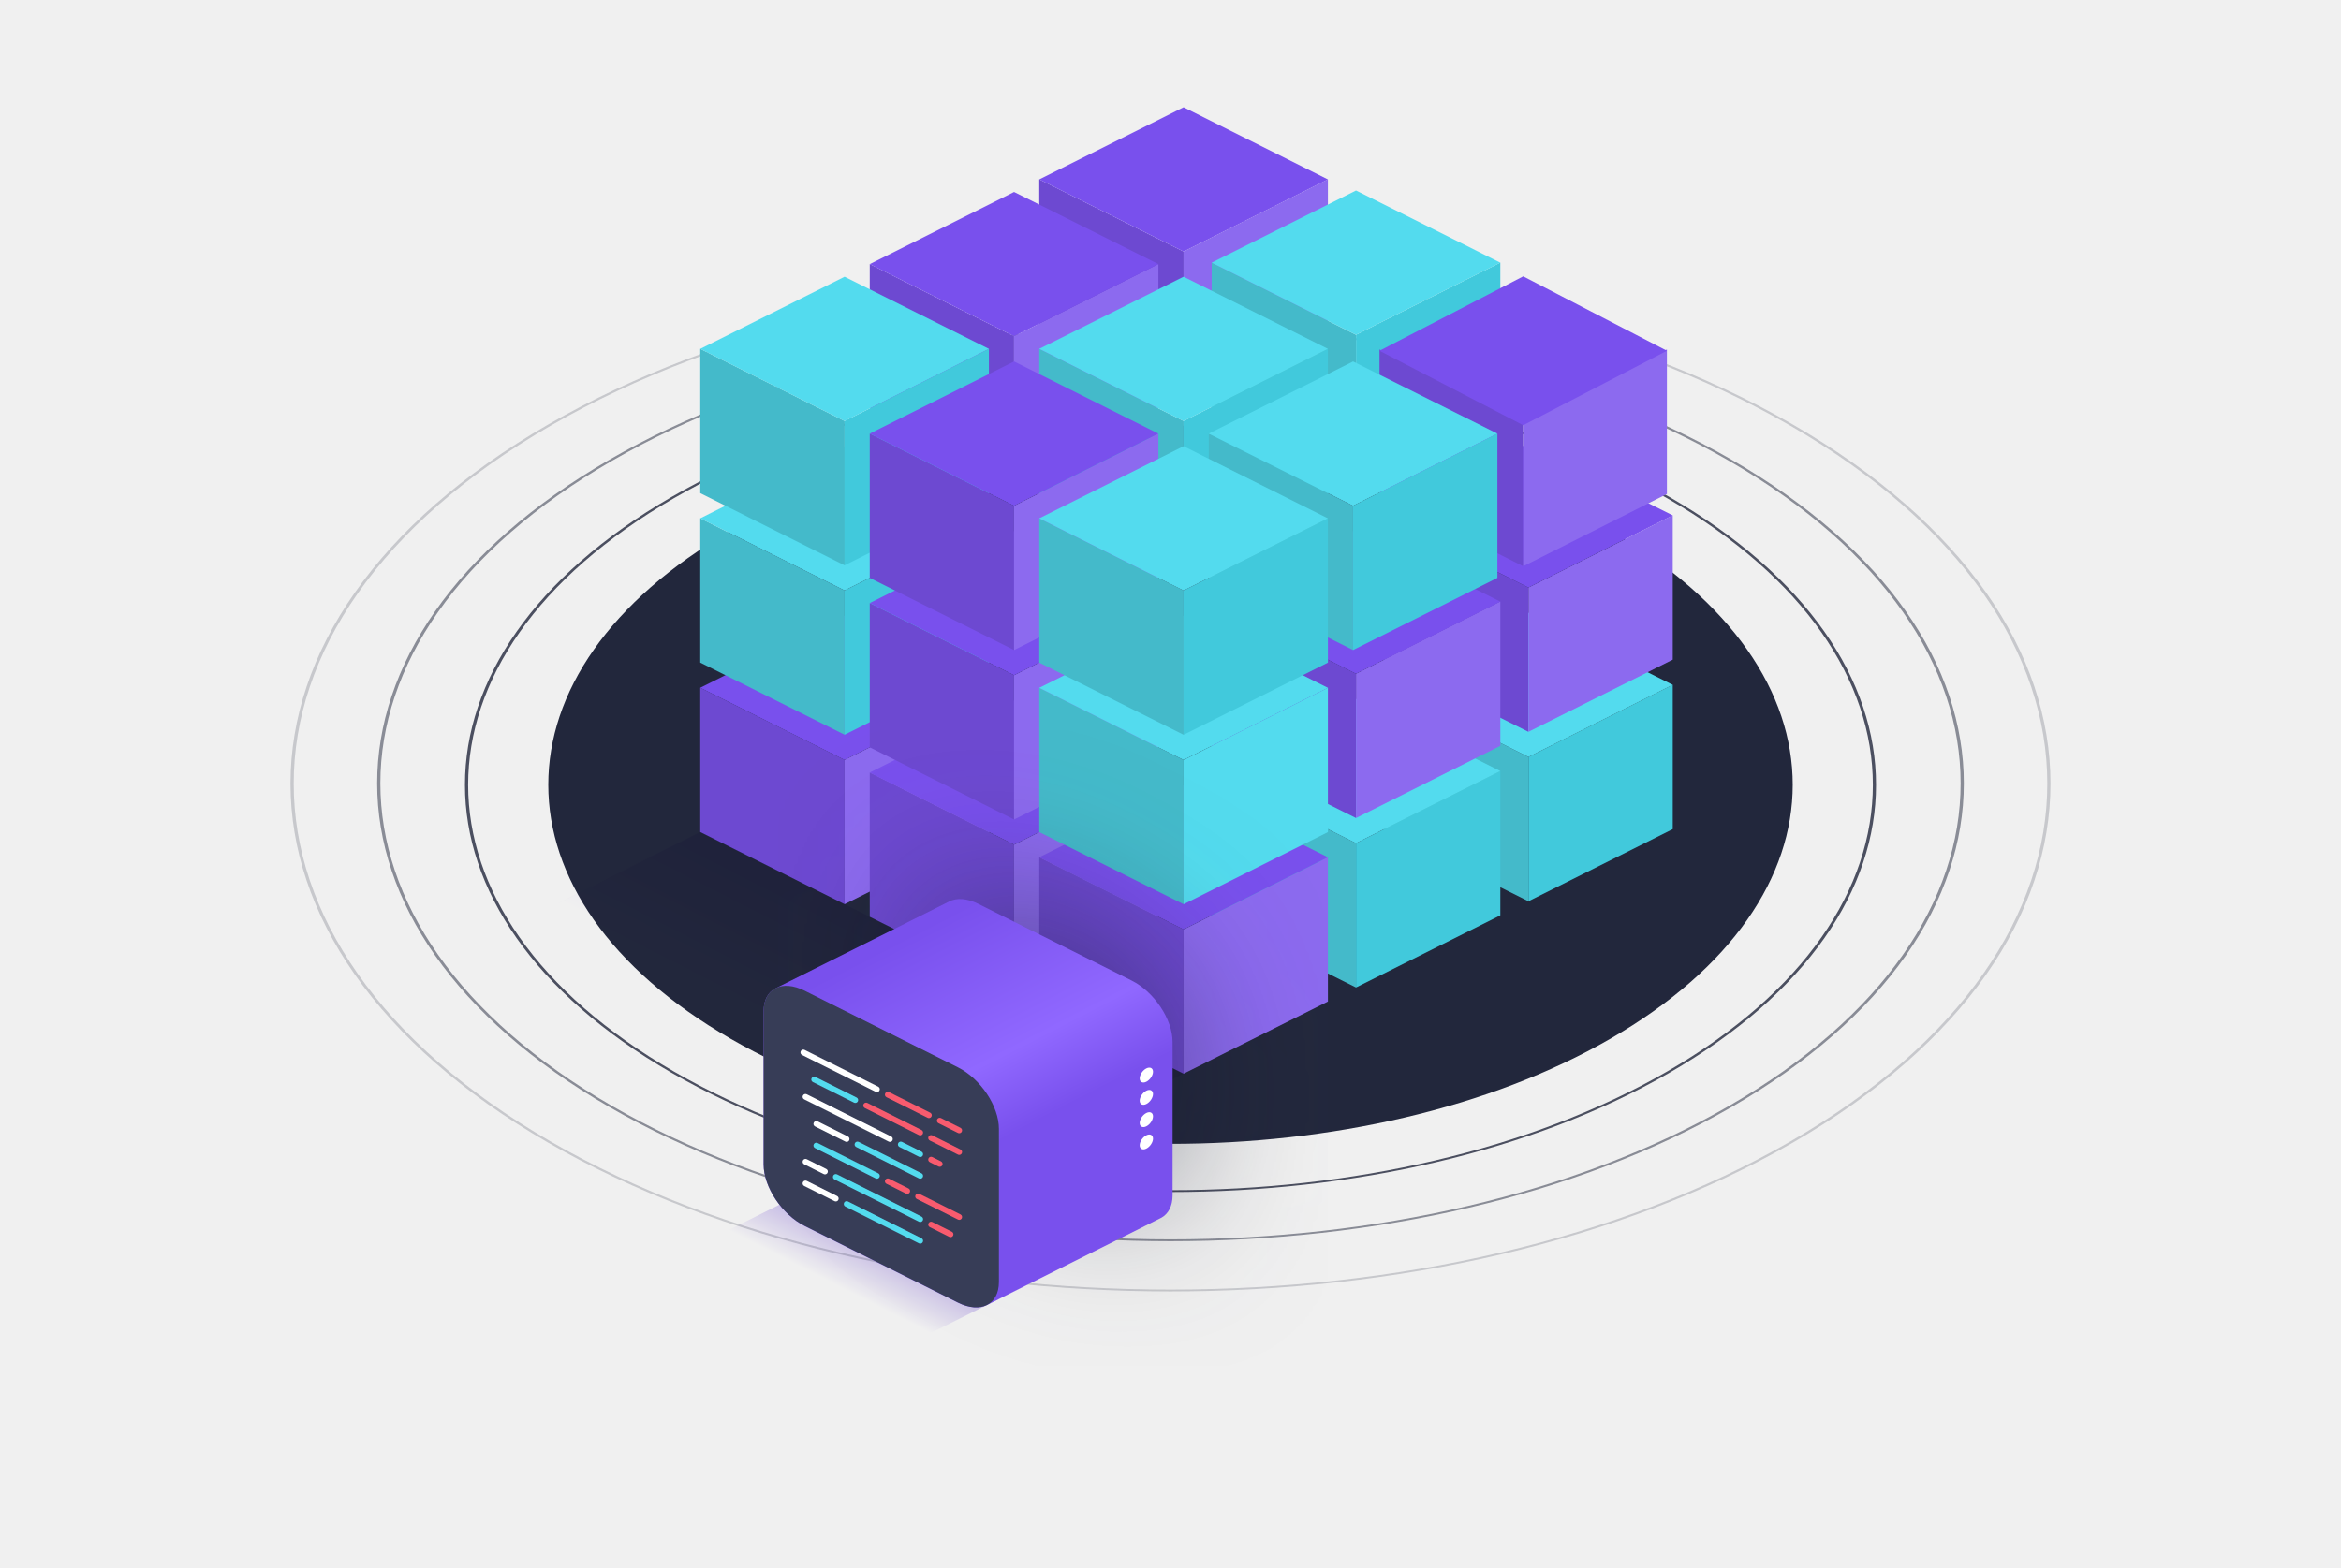
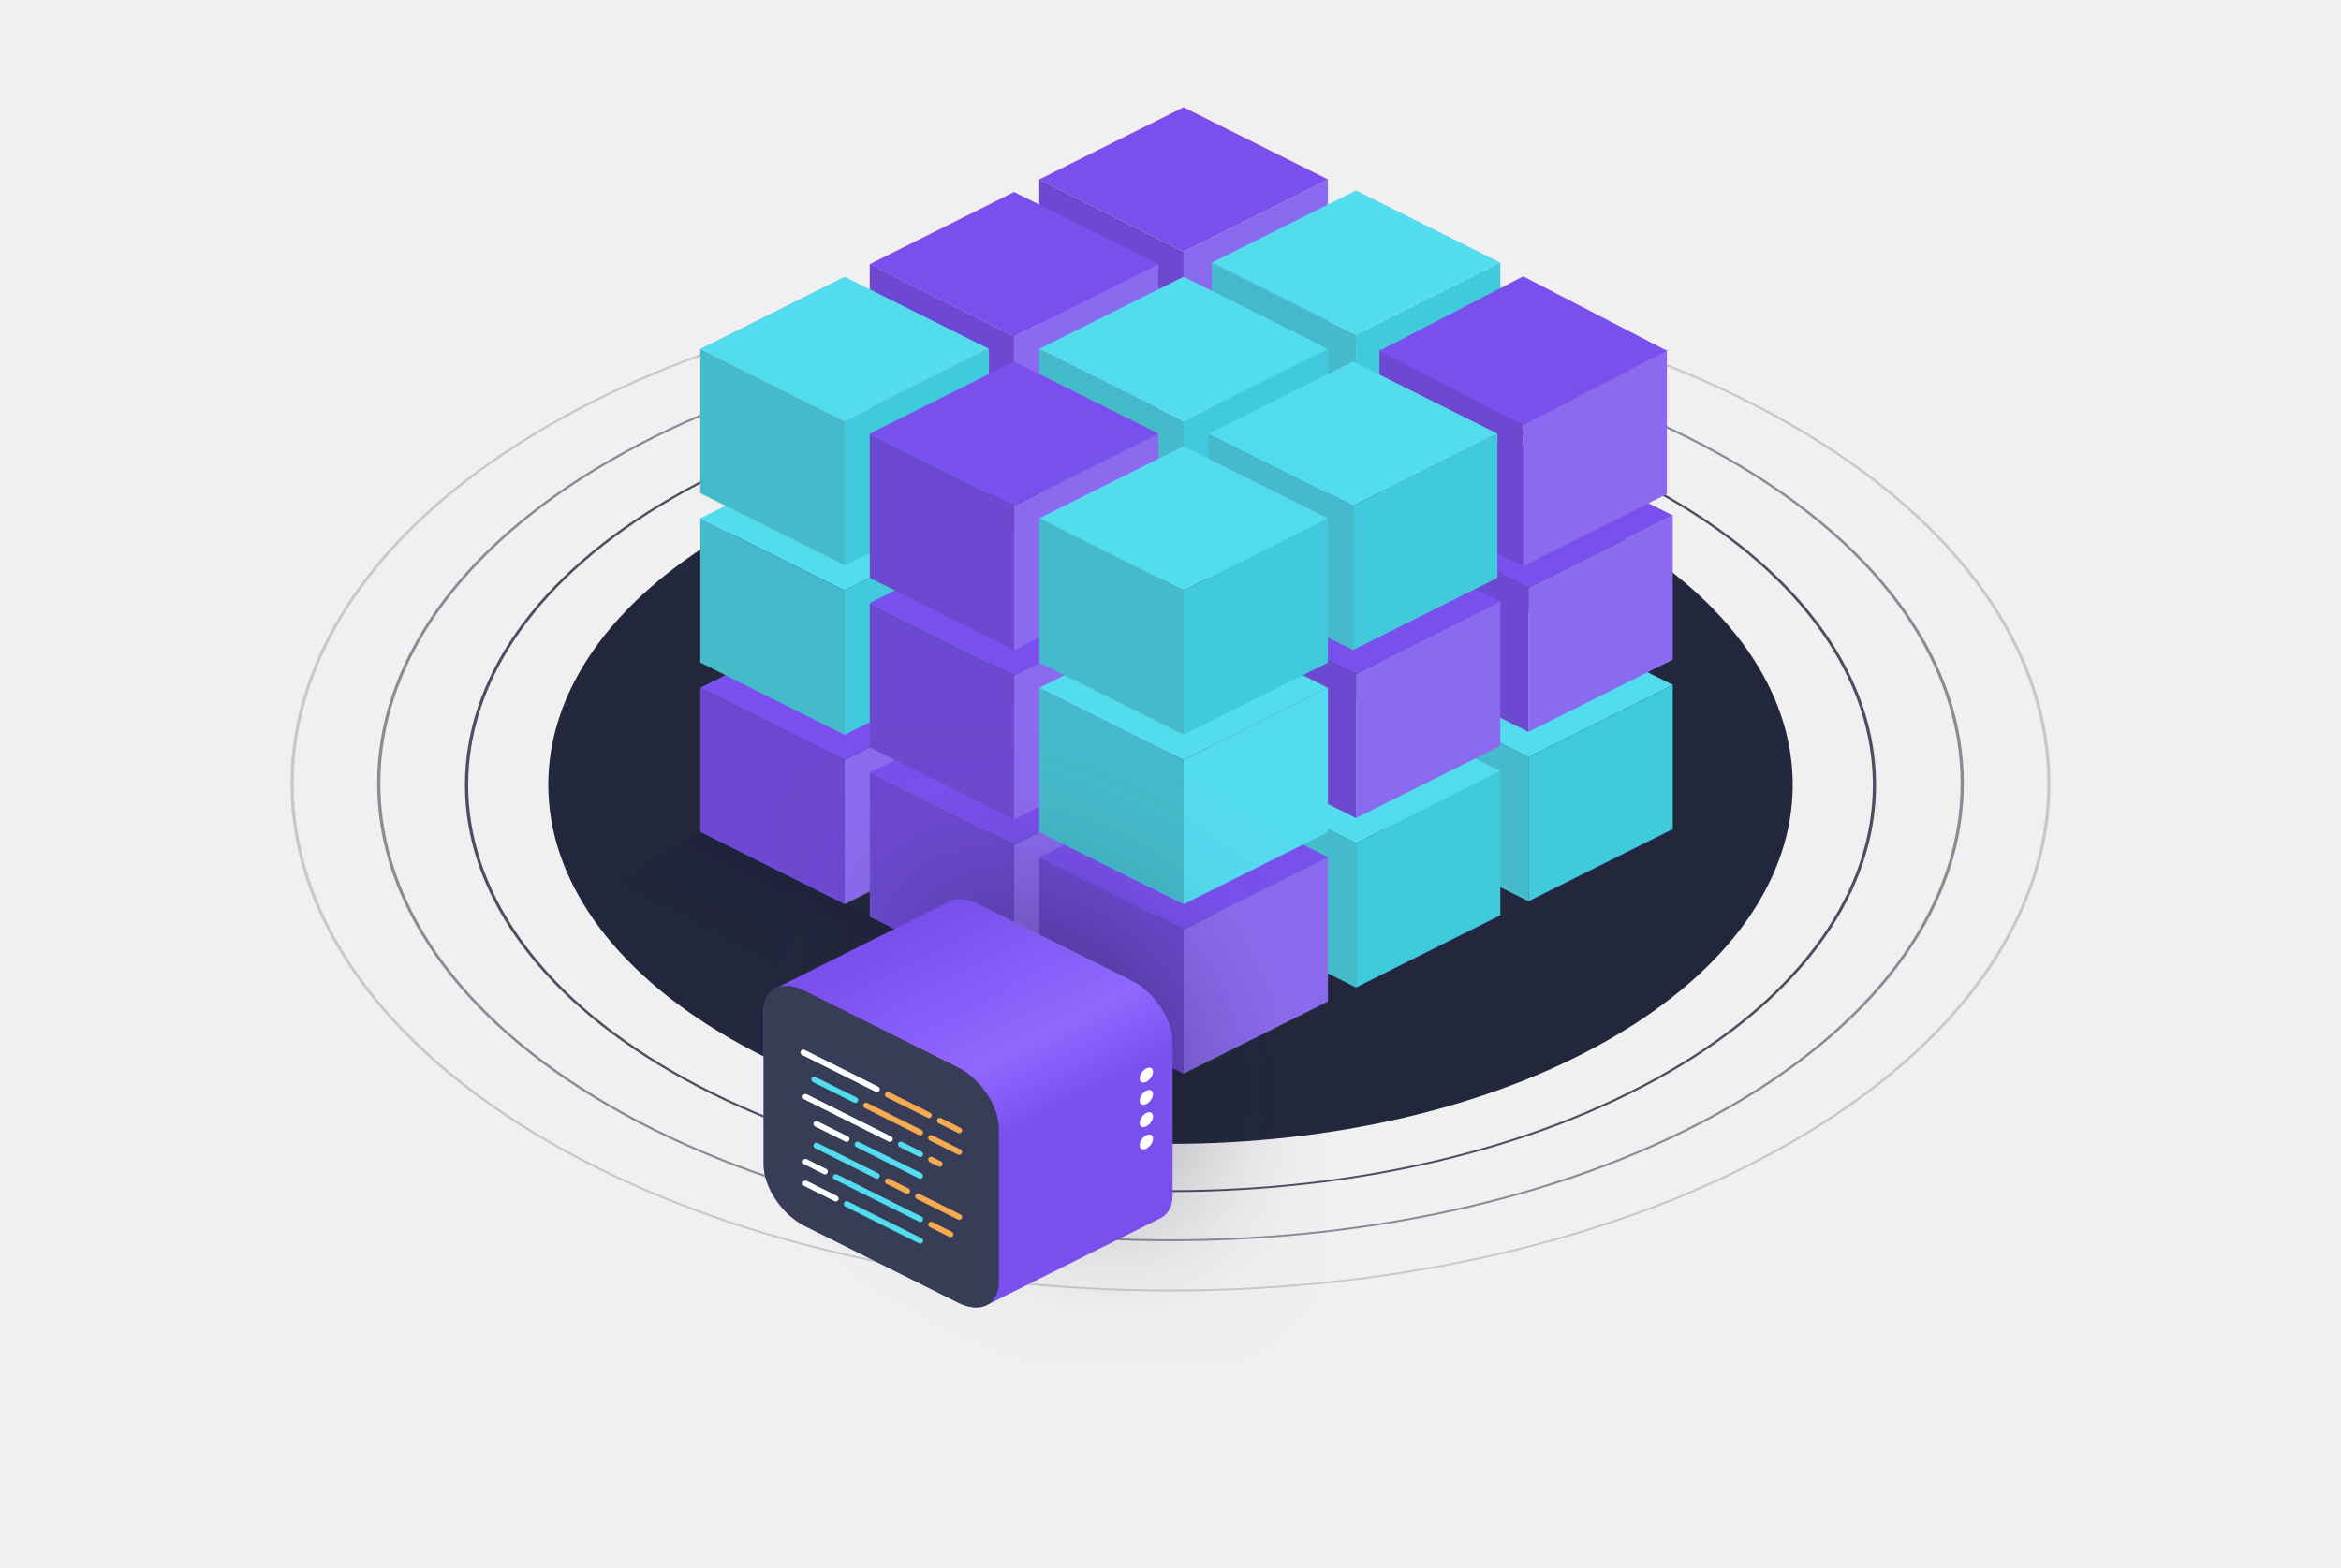
<svg xmlns="http://www.w3.org/2000/svg" width="896" height="600" viewBox="0 0 896 600" fill="none">
  <circle opacity="0.2" cx="275" cy="275" r="274.5" transform="matrix(0.866044 0.499967 -0.866044 0.499967 448 25.0181)" stroke="#22273C" />
  <circle opacity="0.5" cx="247.917" cy="247.917" r="247.417" transform="matrix(0.866044 0.499967 -0.866044 0.499967 448 52.0181)" stroke="#22273C" />
  <circle opacity="0.8" cx="220.486" cy="220.486" r="219.986" transform="matrix(0.866044 0.499967 -0.866044 0.499967 448 80.0181)" stroke="#22273C" />
  <circle cx="194.444" cy="194.444" r="194.444" transform="matrix(0.866044 0.499967 -0.866044 0.499967 448 106.018)" fill="#22273C" />
  <path d="M584.994 345.06L529.754 317.44V262.19L584.994 289.821V345.06Z" fill="#44BACA" />
  <path d="M584.994 345.06L640.234 317.44V262.19L584.994 289.821V345.06Z" fill="#41C9DC" />
  <path d="M584.994 289.821L529.754 262.201L584.994 234.571L640.235 262.201L584.994 289.821Z" fill="#53DBEE" />
  <path d="M453.007 151.544L397.767 123.924V68.674L453.007 96.305V151.544Z" fill="#6D49D1" />
  <path d="M453.007 151.544L508.247 123.924V68.674L453.007 96.305V151.544Z" fill="#8C6AEF" />
  <path d="M453.007 96.305L397.767 68.685L453.007 41.054L508.247 68.685L453.007 96.305Z" fill="#7950ED" />
  <path d="M519.001 183.422L463.76 155.802V100.552L519.001 128.183V183.422Z" fill="#44BACA" />
  <path d="M519 183.422L574.241 155.802V100.552L519 128.183V183.422Z" fill="#41C9DC" />
  <path d="M519.001 128.183L463.76 100.563L519.001 72.932L574.241 100.563L519.001 128.183Z" fill="#53DBEE" />
  <path d="M584.994 280.191L529.754 252.56V197.321L584.994 224.941V280.191Z" fill="#6D49D1" />
  <path d="M584.994 280.191L640.234 252.56V197.321L584.994 224.941V280.191Z" fill="#8C6AEF" />
  <path d="M584.994 224.952L529.754 197.321L584.994 169.702L640.235 197.321L584.994 224.952Z" fill="#7950ED" />
  <path d="M583 216.8L528 189.125V133.8L583 161.462V216.8Z" fill="#6D49D1" />
  <path d="M583 216.8L638 189.125V133.8L583 160.842V216.8Z" fill="#8C6AEF" />
  <path d="M583 162.8L528 134.294L583 105.8L638 134.294L583 162.8Z" fill="#7950ED" />
  <path d="M388.126 183.995L332.885 156.364V101.114L388.126 128.745V183.995Z" fill="#6D49D1" />
  <path d="M388.125 183.995L443.366 156.364V101.114L388.125 128.745V183.995Z" fill="#8C6AEF" />
  <path d="M388.126 128.744L332.885 101.125L388.126 73.494L443.366 101.125L388.126 128.744Z" fill="#7950ED" />
  <path d="M323.256 346.184L268.016 318.553V263.314L323.256 290.933V346.184Z" fill="#6D49D1" />
  <path d="M323.256 346.184L378.496 318.553V263.314L323.256 290.933V346.184Z" fill="#8C6AEF" />
  <path d="M323.256 290.945L268.016 263.314L323.256 235.694L378.496 263.314L323.256 290.945Z" fill="#7950ED" />
  <path d="M388.126 378.624L332.885 351.004V295.754L388.126 323.385V378.624Z" fill="#6D49D1" />
  <path d="M388.125 378.624L443.366 351.004V295.754L388.125 323.385V378.624Z" fill="#8C6AEF" />
  <path d="M388.126 323.385L332.885 295.765L388.126 268.134L443.366 295.765L388.126 323.385Z" fill="#7950ED" />
  <path d="M453.007 216.435L397.767 188.804V133.565L453.007 161.184V216.435Z" fill="#44BACA" />
  <path d="M453.007 216.435L508.247 188.804V133.565L453.007 161.184V216.435Z" fill="#41C9DC" />
  <path d="M453.007 161.196L397.767 133.565L453.007 105.945L508.247 133.565L453.007 161.196Z" fill="#53DBEE" />
  <path d="M519.001 378.062L463.76 350.442V295.192L519.001 322.823V378.062Z" fill="#44BACA" />
  <path d="M519 378.062L574.241 350.442V295.192L519 322.823V378.062Z" fill="#41C9DC" />
  <path d="M519.001 322.823L463.76 295.203L519.001 267.573L574.241 295.203L519.001 322.823Z" fill="#53DBEE" />
  <path d="M519.001 313.193L463.76 285.562V230.323L519.001 257.943V313.193Z" fill="#6D49D1" />
  <path d="M519 313.193L574.241 285.562V230.323L519 257.943V313.193Z" fill="#8C6AEF" />
  <path d="M519.001 257.954L463.76 230.323L519.001 202.704L574.241 230.323L519.001 257.954Z" fill="#7950ED" />
  <path d="M323.256 281.304L268.016 253.684V198.434L323.256 226.065V281.304Z" fill="#44BACA" />
  <path d="M323.256 281.304L378.496 253.684V198.434L323.256 226.065V281.304Z" fill="#41C9DC" />
  <path d="M323.256 226.065L268.016 198.445L323.256 170.814L378.496 198.445L323.256 226.065Z" fill="#53DBEE" />
  <path d="M388.126 313.755L332.885 286.124V230.885L388.126 258.505V313.755Z" fill="#6D49D1" />
  <path d="M388.125 313.755L443.366 286.124V230.885L388.125 258.505V313.755Z" fill="#8C6AEF" />
  <path d="M388.126 258.516L332.885 230.885L388.126 203.266L443.366 230.885L388.126 258.516Z" fill="#7950ED" />
  <path d="M517.877 248.875L462.637 221.255V166.005L517.877 193.636V248.875Z" fill="#44BACA" />
  <path d="M517.877 248.875L573.117 221.255V166.005L517.877 193.636V248.875Z" fill="#41C9DC" />
  <path d="M517.877 193.636L462.637 166.016L517.877 138.385L573.117 166.016L517.877 193.636Z" fill="#53DBEE" />
  <path d="M323.256 216.435L268.016 188.804V133.565L323.256 161.184V216.435Z" fill="#44BACA" />
  <path d="M323.256 216.435L378.496 188.804V133.565L323.256 161.184V216.435Z" fill="#41C9DC" />
  <path d="M323.256 161.196L268.016 133.565L323.256 105.945L378.496 133.565L323.256 161.196Z" fill="#53DBEE" />
  <path d="M388.126 248.875L332.885 221.255V166.005L388.126 193.636V248.875Z" fill="#6D49D1" />
  <path d="M388.125 248.875L443.366 221.255V166.005L388.125 193.636V248.875Z" fill="#8C6AEF" />
  <path d="M388.126 193.636L332.885 166.016L388.126 138.385L443.366 166.016L388.126 193.636Z" fill="#7950ED" />
  <path d="M453.007 411.075L397.767 383.444V328.205L453.007 355.825V411.075Z" fill="#6D49D1" />
  <path d="M453.007 411.075L508.247 383.444V328.205L453.007 355.825V411.075Z" fill="#8C6AEF" />
  <path d="M453.007 355.836L397.767 328.205L453.007 300.586L508.247 328.205L453.007 355.836Z" fill="#7950ED" />
  <path d="M453.007 346.195L397.767 318.575V263.325L453.007 290.956V346.195Z" fill="#44BACA" />
  <path d="M453.007 346.195L508.247 318.575V263.325L453.007 290.956V346.195Z" fill="#53DBEE" />
  <path d="M453.007 290.956L397.767 263.336L453.007 235.706L508.247 263.336L453.007 290.956Z" fill="#53DBEE" />
  <path d="M453.007 281.326L397.767 253.695V198.456L453.007 226.076V281.326Z" fill="#44BACA" />
  <path d="M453.007 281.326L508.247 253.695V198.456L453.007 226.076V281.326Z" fill="#41C9DC" />
  <path d="M453.007 226.087L397.767 198.456L453.007 170.825L508.247 198.456L453.007 226.087Z" fill="#53DBEE" />
-   <path style="mix-blend-mode:multiply" opacity="0.5" d="M392.991 441.054L208 348.532L268.016 318.553L453.007 411.075L392.991 441.054Z" fill="url(#paint0_linear_987_1271)" />
-   <path style="mix-blend-mode:multiply" d="M353.106 511.929L275 472.87L304.217 458.275L382.323 497.334L353.106 511.929Z" fill="url(#paint1_linear_987_1271)" />
+   <path style="mix-blend-mode:multiply" opacity="0.5" d="M392.991 441.054L225 344L268.016 318.553L453.007 411.075L392.991 441.054Z" fill="url(#paint0_linear_987_1271)" />
  <g opacity="0.5" filter="url(#filter0_f_987_1271)">
    <path d="M432.499 461.048L373.824 431.704C365.159 427.372 358.135 416.836 358.135 408.171V349.496C358.135 340.83 365.159 337.324 373.824 341.656L432.499 371C441.164 375.332 448.188 385.868 448.188 394.533V453.208C448.188 461.874 441.164 465.38 432.499 461.048Z" fill="#15192C" />
  </g>
-   <path d="M433.116 375.399L374.44 346.05C370.048 343.857 366.087 343.682 363.237 345.164C363.237 345.159 297.231 378.189 297.231 378.189C296.985 378.298 296.75 378.413 296.52 378.545C293.873 380.071 292.27 383.008 292.27 387.133V445.808C292.27 454.473 299.294 465.009 307.953 469.342L366.629 498.685C371.005 500.873 374.955 501.054 377.799 499.593C377.799 499.599 443.843 466.552 443.843 466.552C444.084 466.443 444.319 466.328 444.549 466.196C447.186 464.692 448.799 461.749 448.799 457.608V398.933C448.799 390.268 441.775 379.732 433.11 375.399H433.116Z" fill="url(#paint2_linear_987_1271)" />
+   <path d="M433.116 375.399L374.44 346.05C370.048 343.857 366.087 343.682 363.237 345.164C363.237 345.159 297.231 378.189 297.231 378.189C296.985 378.298 296.75 378.413 296.52 378.545C293.873 380.071 292.27 383.008 292.27 387.133V445.808C292.27 454.473 299.294 465.009 307.953 469.342L366.629 498.685C371.005 500.873 374.955 501.054 377.799 499.593C377.799 499.599 443.843 466.552 443.843 466.552C444.084 466.443 444.319 466.328 444.549 466.196C447.186 464.692 448.799 461.749 448.799 457.608V398.933C448.799 390.268 441.775 379.732 433.11 375.399H433.116Z" fill="url(#paint1_linear_987_1271)" />
  <path d="M366.634 498.685L307.959 469.342C299.294 465.009 292.27 454.473 292.27 445.808V387.133C292.27 378.468 299.294 374.961 307.959 379.294L366.634 408.637C375.299 412.969 382.323 423.505 382.323 432.17V490.846C382.323 499.511 375.299 503.017 366.634 498.685Z" fill="#373D57" />
  <path d="M441.305 410.327C441.305 408.921 440.162 408.347 438.756 409.052C437.35 409.758 436.207 411.47 436.207 412.876C436.207 414.282 437.35 414.856 438.756 414.151C440.162 413.445 441.305 411.733 441.305 410.327ZM441.305 418.861C441.305 417.455 440.162 416.881 438.756 417.586C437.35 418.292 436.207 420.004 436.207 421.41C436.207 422.816 437.35 423.39 438.756 422.685C440.162 421.979 441.305 420.267 441.305 418.861ZM441.305 427.395C441.305 425.989 440.162 425.414 438.756 426.12C437.35 426.826 436.207 428.538 436.207 429.944C436.207 431.35 437.35 431.924 438.756 431.218C440.162 430.513 441.305 428.8 441.305 427.395ZM441.305 435.928C441.305 434.522 440.162 433.948 438.756 434.654C437.35 435.359 436.207 437.072 436.207 438.478C436.207 439.883 437.35 440.458 438.756 439.752C440.162 439.047 441.305 437.334 441.305 435.928Z" fill="white" />
  <path d="M335.639 418.117C335.475 418.117 335.305 418.079 335.152 418.002L306.974 403.91C306.433 403.642 306.214 402.98 306.487 402.444C306.755 401.903 307.412 401.684 307.953 401.957L336.131 416.049C336.673 416.317 336.892 416.979 336.618 417.515C336.427 417.898 336.038 418.122 335.639 418.122V418.117Z" fill="white" />
-   <path d="M355.529 428.068C355.365 428.068 355.196 428.029 355.042 427.953L339.293 420.075C338.752 419.807 338.533 419.145 338.806 418.609C339.074 418.068 339.731 417.849 340.272 418.123L356.022 426C356.563 426.268 356.782 426.93 356.509 427.466C356.317 427.849 355.929 428.073 355.529 428.073V428.068Z" fill="#F85B6E" />
-   <path d="M367.132 433.866C366.968 433.866 366.798 433.828 366.645 433.752L359.189 430.021C358.647 429.753 358.429 429.091 358.702 428.555C358.97 428.013 359.627 427.794 360.168 428.068L367.624 431.799C368.166 432.067 368.385 432.729 368.111 433.265C367.92 433.648 367.531 433.872 367.132 433.872V433.866Z" fill="#F85B6E" />
+   <path d="M355.529 428.068C355.365 428.068 355.196 428.029 355.042 427.953L339.293 420.075C338.752 419.807 338.533 419.145 338.806 418.609C339.074 418.068 339.731 417.849 340.272 418.123L356.022 426C356.563 426.268 356.782 426.93 356.509 427.466C356.317 427.849 355.929 428.073 355.529 428.073V428.068Z" fill="#F7AA50" />
+   <path d="M367.132 433.866C366.968 433.866 366.798 433.828 366.645 433.752L359.189 430.021C358.647 429.753 358.429 429.091 358.702 428.555C358.97 428.013 359.627 427.794 360.168 428.068L367.624 431.799C368.166 432.067 368.385 432.729 368.111 433.265C367.92 433.648 367.531 433.872 367.132 433.872V433.866Z" fill="#F7AA50" />
  <path d="M327.351 422.263C327.187 422.263 327.018 422.225 326.864 422.149L311.115 414.271C310.574 414.003 310.355 413.341 310.628 412.805C310.896 412.264 311.553 412.045 312.094 412.318L327.844 420.196C328.385 420.464 328.604 421.126 328.331 421.662C328.139 422.045 327.751 422.269 327.351 422.269V422.263Z" fill="#53DBEE" />
-   <path d="M352.214 434.698C352.05 434.698 351.881 434.66 351.727 434.583L331.006 424.222C330.464 423.954 330.245 423.292 330.519 422.756C330.787 422.215 331.443 421.996 331.985 422.269L352.707 432.63C353.248 432.898 353.467 433.56 353.194 434.096C353.002 434.479 352.614 434.703 352.214 434.703V434.698Z" fill="#F85B6E" />
-   <path d="M367.132 442.154C366.968 442.154 366.798 442.116 366.645 442.039L355.874 436.651C355.332 436.383 355.113 435.721 355.387 435.185C355.655 434.643 356.311 434.424 356.853 434.698L367.624 440.086C368.166 440.354 368.385 441.016 368.111 441.552C367.92 441.935 367.531 442.16 367.132 442.16V442.154Z" fill="#F85B6E" />
+   <path d="M352.214 434.698C352.05 434.698 351.881 434.66 351.727 434.583L331.006 424.222C330.464 423.954 330.245 423.292 330.519 422.756C330.787 422.215 331.443 421.996 331.985 422.269L352.707 432.63C353.248 432.898 353.467 433.56 353.194 434.096C353.002 434.479 352.614 434.703 352.214 434.703V434.698Z" fill="#F7AA50" />
+   <path d="M367.132 442.154C366.968 442.154 366.798 442.116 366.645 442.039L355.874 436.651C355.332 436.383 355.113 435.721 355.387 435.185C355.655 434.643 356.311 434.424 356.853 434.698L367.624 440.086C368.166 440.354 368.385 441.016 368.111 441.552C367.92 441.935 367.531 442.16 367.132 442.16V442.154Z" fill="#F7AA50" />
  <path d="M340.612 437.181C340.448 437.181 340.278 437.143 340.125 437.067L307.8 420.902C307.259 420.634 307.04 419.972 307.313 419.436C307.581 418.894 308.238 418.675 308.78 418.949L341.104 435.114C341.646 435.382 341.864 436.044 341.591 436.58C341.399 436.963 341.011 437.187 340.612 437.187V437.181Z" fill="white" />
  <path d="M352.214 442.985C352.05 442.985 351.881 442.947 351.727 442.87L344.271 439.14C343.73 438.872 343.511 438.21 343.784 437.674C344.052 437.132 344.709 436.913 345.25 437.187L352.707 440.918C353.248 441.186 353.467 441.848 353.193 442.384C353.002 442.767 352.614 442.991 352.214 442.991V442.985Z" fill="#53DBEE" />
-   <path d="M359.676 446.716C359.512 446.716 359.342 446.678 359.189 446.601L355.874 444.944C355.332 444.676 355.113 444.014 355.387 443.478C355.655 442.936 356.311 442.717 356.853 442.991L360.168 444.648C360.71 444.916 360.928 445.578 360.655 446.114C360.463 446.497 360.075 446.721 359.676 446.721V446.716Z" fill="#F85B6E" />
+   <path d="M359.676 446.716C359.512 446.716 359.342 446.678 359.189 446.601L355.874 444.944C355.332 444.676 355.113 444.014 355.387 443.478C355.655 442.936 356.311 442.717 356.853 442.991L360.168 444.648C360.71 444.916 360.928 445.578 360.655 446.114C360.463 446.497 360.075 446.721 359.676 446.721V446.716Z" fill="#F7AA50" />
  <path d="M324.036 437.181C323.872 437.181 323.703 437.143 323.549 437.066L311.947 431.262C311.405 430.994 311.186 430.332 311.46 429.796C311.728 429.255 312.384 429.036 312.926 429.309L324.529 435.113C325.07 435.381 325.289 436.043 325.016 436.579C324.824 436.962 324.436 437.187 324.036 437.187V437.181Z" fill="white" />
  <path d="M352.214 451.273C352.05 451.273 351.88 451.235 351.727 451.158L327.69 439.14C327.149 438.872 326.93 438.21 327.204 437.674C327.472 437.132 328.128 436.913 328.67 437.187L352.707 449.205C353.248 449.473 353.467 450.135 353.193 450.671C353.002 451.054 352.613 451.278 352.214 451.278V451.273Z" fill="#53DBEE" />
  <path d="M335.639 451.273C335.475 451.273 335.305 451.235 335.152 451.158L311.947 439.555C311.405 439.287 311.186 438.625 311.46 438.089C311.728 437.548 312.384 437.329 312.926 437.603L336.131 449.205C336.673 449.473 336.892 450.135 336.618 450.671C336.427 451.054 336.038 451.278 335.639 451.278V451.273Z" fill="#53DBEE" />
-   <path d="M347.242 457.077C347.077 457.077 346.908 457.039 346.755 456.962L339.299 453.231C338.757 452.963 338.538 452.301 338.812 451.765C339.08 451.224 339.736 451.005 340.278 451.278L347.734 455.009C348.275 455.277 348.494 455.939 348.221 456.475C348.029 456.858 347.641 457.082 347.242 457.082V457.077Z" fill="#F85B6E" />
-   <path d="M367.132 467.022C366.968 467.022 366.798 466.984 366.645 466.907L350.896 459.03C350.354 458.762 350.135 458.1 350.409 457.564C350.677 457.022 351.333 456.804 351.875 457.077L367.624 464.954C368.166 465.223 368.385 465.884 368.111 466.421C367.92 466.803 367.531 467.028 367.132 467.028V467.022Z" fill="#F85B6E" />
+   <path d="M347.242 457.077C347.077 457.077 346.908 457.039 346.755 456.962L339.299 453.231C338.757 452.963 338.538 452.301 338.812 451.765C339.08 451.224 339.736 451.005 340.278 451.278L347.734 455.009C348.275 455.277 348.494 455.939 348.221 456.475C348.029 456.858 347.641 457.082 347.242 457.082V457.077Z" fill="#F7AA50" />
+   <path d="M367.132 467.022C366.968 467.022 366.798 466.984 366.645 466.907L350.896 459.03C350.354 458.762 350.135 458.1 350.409 457.564C350.677 457.022 351.333 456.804 351.875 457.077L367.624 464.954C368.166 465.223 368.385 465.884 368.111 466.421C367.92 466.803 367.531 467.028 367.132 467.028V467.022Z" fill="#F7AA50" />
  <path d="M315.749 449.615C315.585 449.615 315.415 449.577 315.262 449.501L307.806 445.77C307.264 445.502 307.045 444.84 307.319 444.304C307.587 443.762 308.243 443.543 308.785 443.817L316.241 447.548C316.783 447.816 317.001 448.478 316.728 449.014C316.536 449.397 316.148 449.621 315.749 449.621V449.615Z" fill="white" />
  <path d="M352.214 467.854C352.05 467.854 351.88 467.816 351.727 467.739L319.403 451.574C318.861 451.306 318.642 450.644 318.916 450.108C319.184 449.566 319.84 449.348 320.382 449.621L352.707 465.786C353.248 466.054 353.467 466.716 353.193 467.252C353.002 467.635 352.614 467.859 352.214 467.859V467.854Z" fill="#53DBEE" />
-   <path d="M363.817 473.658C363.653 473.658 363.483 473.62 363.33 473.543L355.874 469.812C355.332 469.544 355.113 468.882 355.387 468.346C355.655 467.805 356.311 467.586 356.853 467.859L364.309 471.59C364.851 471.858 365.07 472.52 364.796 473.056C364.605 473.439 364.216 473.663 363.817 473.663V473.658Z" fill="#F85B6E" />
+   <path d="M363.817 473.658C363.653 473.658 363.483 473.62 363.33 473.543L355.874 469.812C355.332 469.544 355.113 468.882 355.387 468.346C355.655 467.805 356.311 467.586 356.853 467.859L364.309 471.59C364.851 471.858 365.07 472.52 364.796 473.056C364.605 473.439 364.216 473.663 363.817 473.663V473.658Z" fill="#F7AA50" />
  <path d="M319.89 459.976C319.726 459.976 319.556 459.938 319.403 459.861L307.8 454.057C307.259 453.789 307.04 453.127 307.313 452.591C307.581 452.05 308.238 451.831 308.78 452.104L320.382 457.909C320.924 458.177 321.143 458.838 320.869 459.375C320.678 459.758 320.289 459.982 319.89 459.982V459.976Z" fill="white" />
  <path d="M352.214 476.141C352.05 476.141 351.88 476.103 351.727 476.027L323.549 461.935C323.008 461.667 322.789 461.005 323.062 460.469C323.331 459.927 323.987 459.708 324.529 459.982L352.706 474.074C353.248 474.342 353.467 475.004 353.193 475.54C353.002 475.923 352.613 476.147 352.214 476.147V476.141Z" fill="#53DBEE" />
  <defs>
    <filter id="filter0_f_987_1271" x="298.135" y="279.8" width="210.053" height="243.105" filterUnits="userSpaceOnUse" color-interpolation-filters="sRGB">
      <feFlood flood-opacity="0" result="BackgroundImageFix" />
      <feBlend mode="normal" in="SourceGraphic" in2="BackgroundImageFix" result="shape" />
      <feGaussianBlur stdDeviation="30" result="effect1_foregroundBlur_987_1271" />
    </filter>
    <linearGradient id="paint0_linear_987_1271" x1="320.031" y1="400.333" x2="342.875" y2="355.543" gradientUnits="userSpaceOnUse">
-       <stop stop-color="white" />
+       <stop stop-color="white" stop-opacity="0" />
      <stop offset="1" stop-color="#CCBFF2" />
    </linearGradient>
-     <linearGradient id="paint1_linear_987_1271" x1="324.074" y1="494.093" x2="334.079" y2="474.475" gradientUnits="userSpaceOnUse">
-       <stop stop-color="white" />
-       <stop offset="1" stop-color="#CCBFF2" />
-     </linearGradient>
-     <linearGradient id="paint2_linear_987_1271" x1="405.178" y1="489.489" x2="339.545" y2="362.325" gradientUnits="userSpaceOnUse">
+     <linearGradient id="paint1_linear_987_1271" x1="405.178" y1="489.489" x2="339.545" y2="362.325" gradientUnits="userSpaceOnUse">
      <stop stop-color="#7950ED" />
      <stop offset="0.4" stop-color="#7950ED" />
      <stop offset="0.6" stop-color="#9068FF" />
      <stop offset="1" stop-color="#7950ED" />
    </linearGradient>
  </defs>
</svg>
